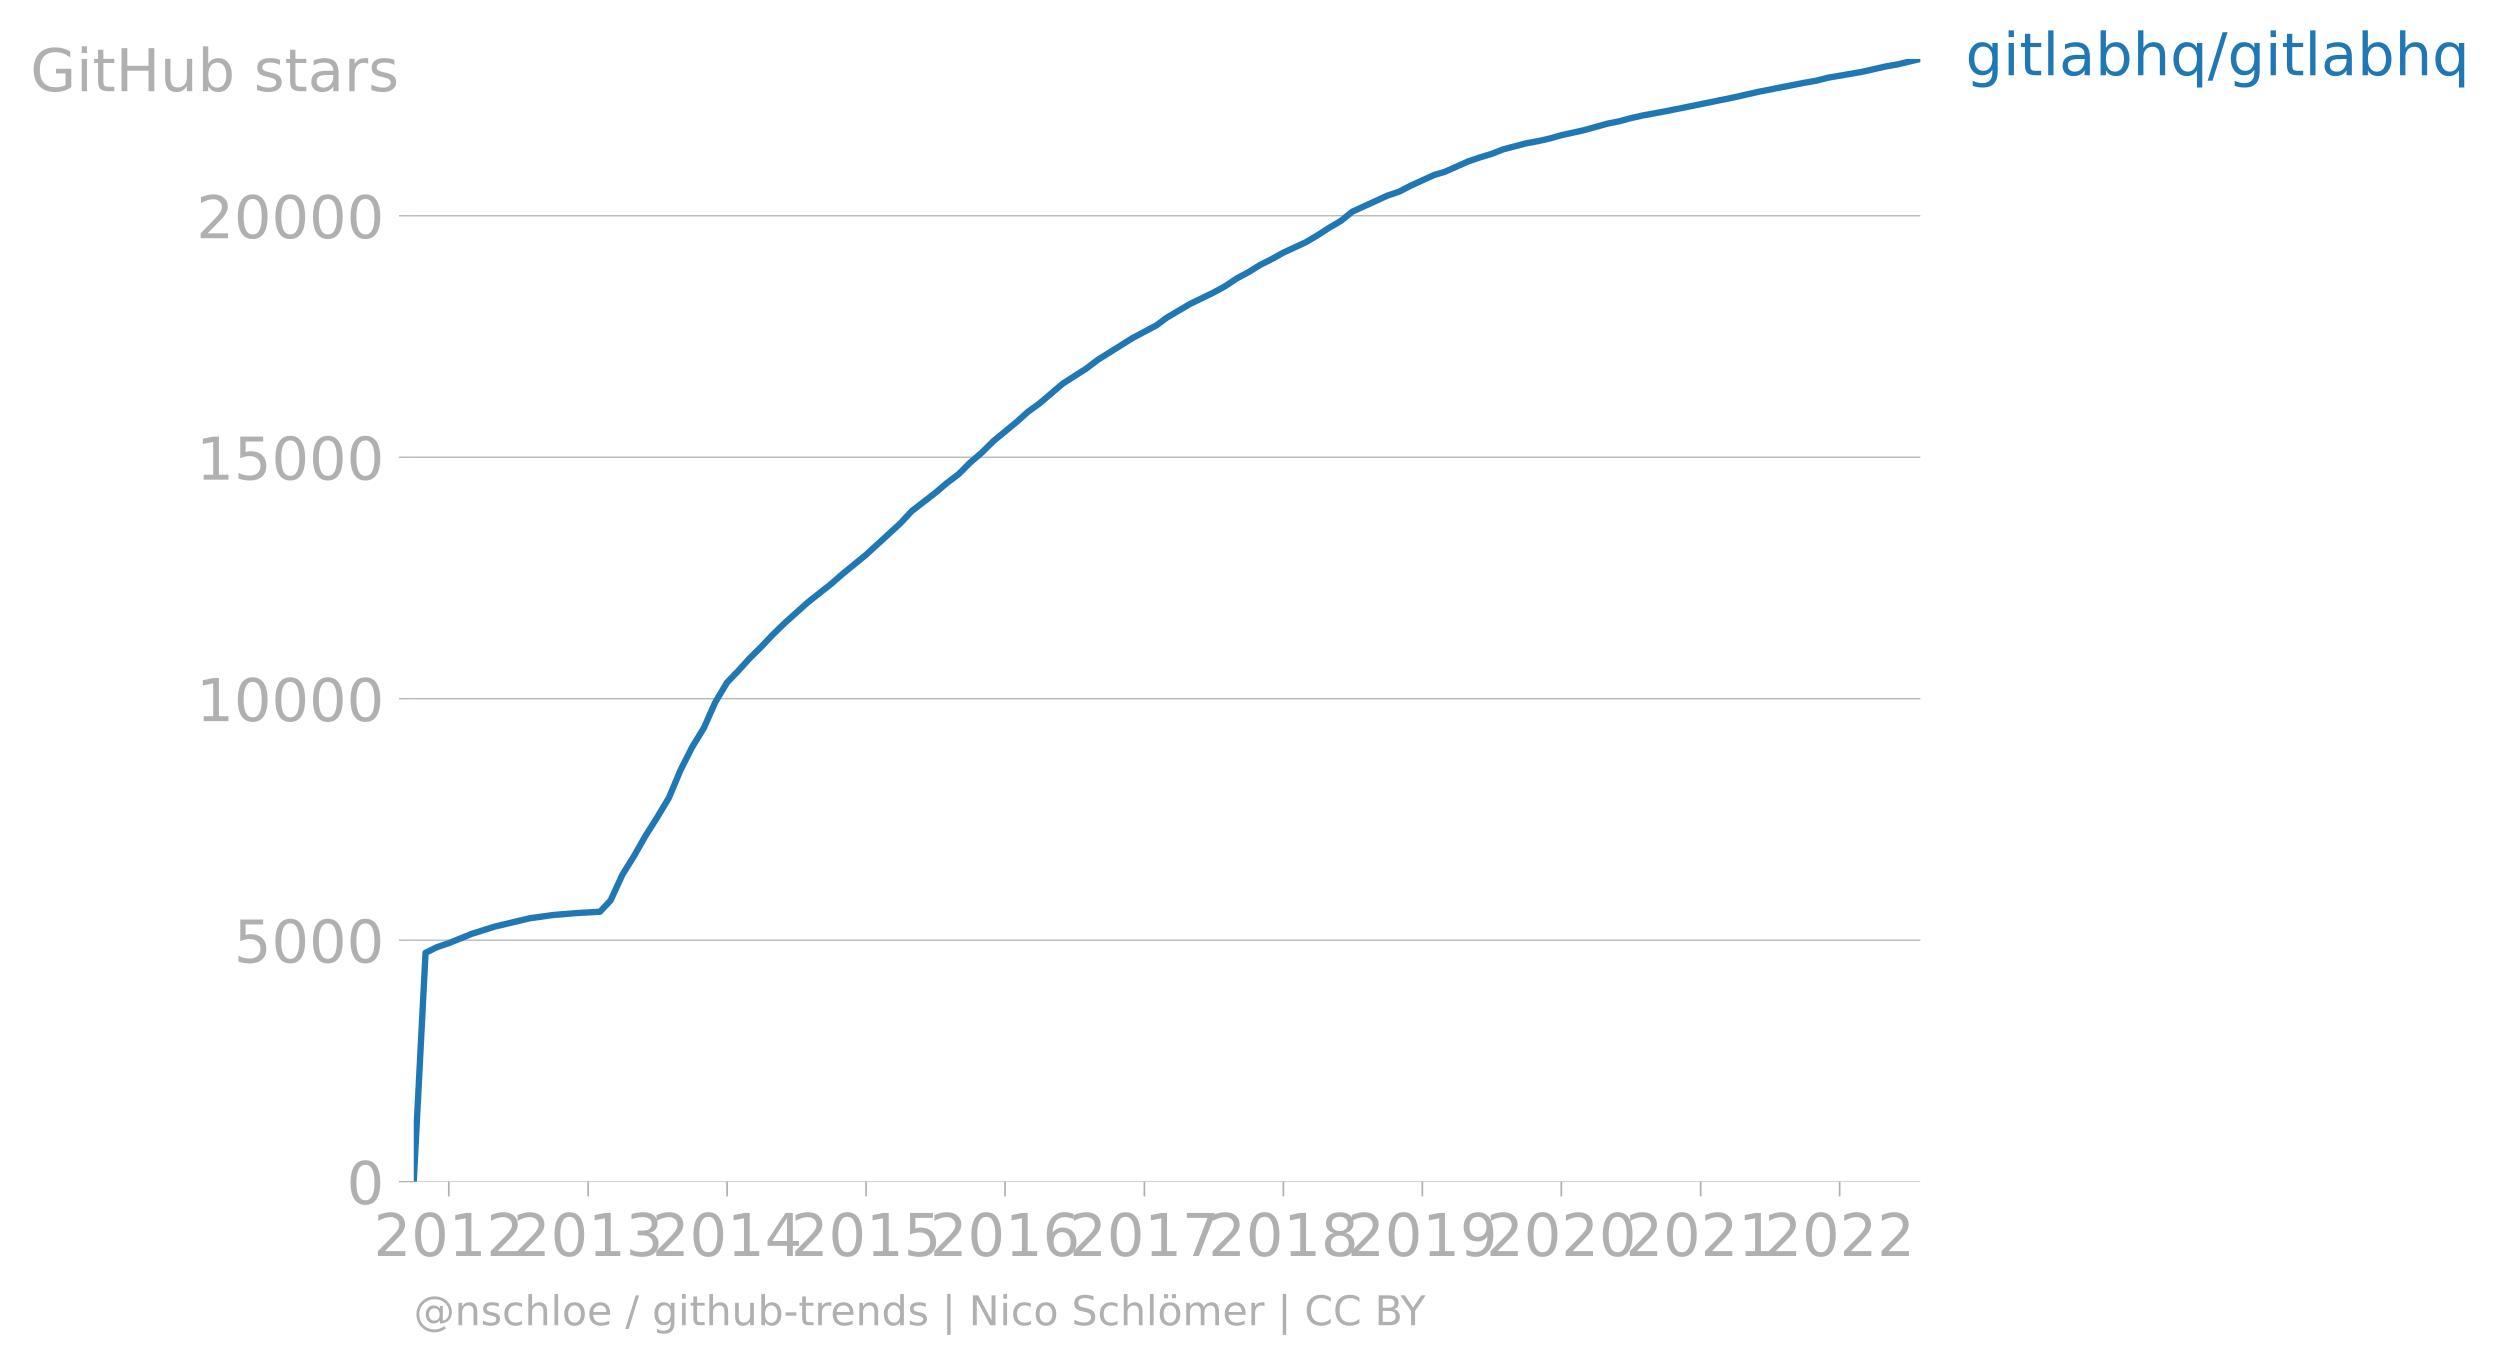
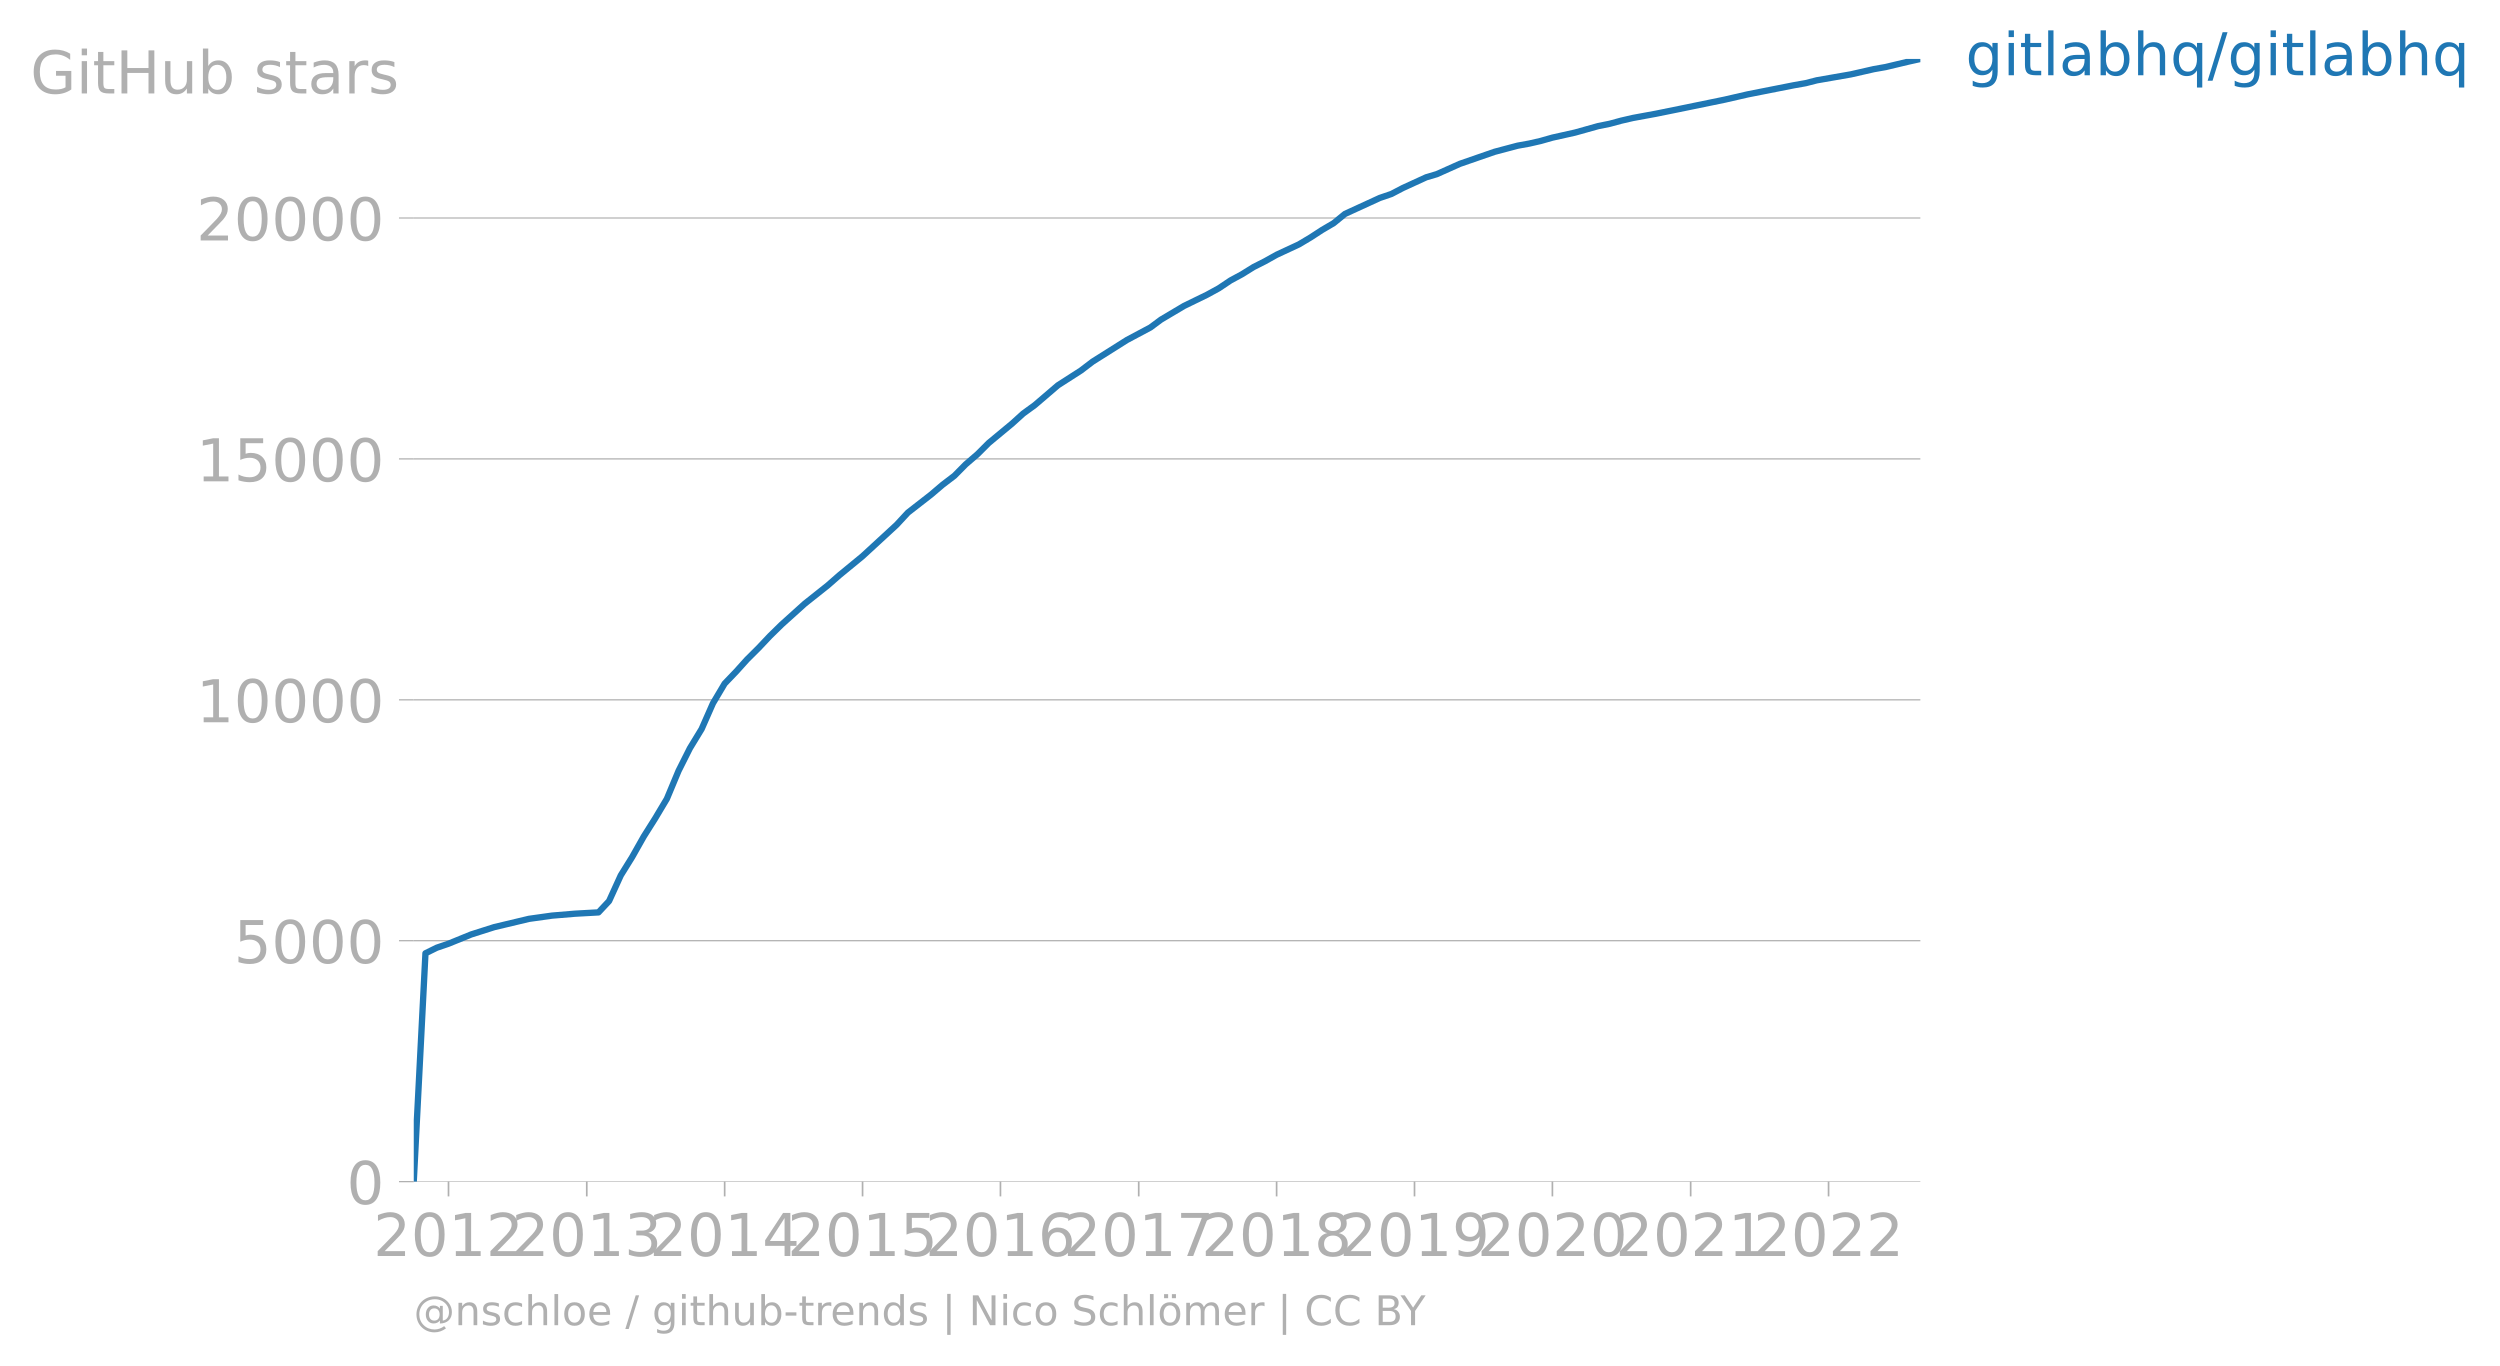
<svg xmlns="http://www.w3.org/2000/svg" xmlns:xlink="http://www.w3.org/1999/xlink" width="790.117" height="431.485" viewBox="0 0 592.588 323.614">
  <defs>
    <style>*{stroke-linejoin:round;stroke-linecap:butt}</style>
  </defs>
  <g id="figure_1">
    <path d="M0 323.614h592.588V0H0v323.614z" style="fill:none" id="patch_1" />
    <g id="axes_1">
      <path d="M98.073 280.087h357.12V13.975H98.073v266.112z" style="fill:none" id="patch_2" />
      <g id="matplotlib.axis_1">
        <g id="xtick_1">
          <g id="line2d_1">
            <defs>
-               <path id="m22fb0f5db0" d="M0 0v3.5" style="stroke:#b0b0b0;stroke-width:.4" />
-             </defs>
-             <use xlink:href="#m22fb0f5db0" x="106.376" y="280.087" style="fill:#b0b0b0;stroke:#b0b0b0;stroke-width:.4" />
-           </g>
-           <g style="fill:#b0b0b0" transform="matrix(.14 0 0 -.14 88.561 297.724)" id="text_1">
+               <path id="m2979d84000" d="M0 0v3.5" style="stroke:#b0b0b0;stroke-width:.4" />
+             </defs>
+             <use xlink:href="#m2979d84000" x="106.312" y="280.087" style="fill:#b0b0b0;stroke:#b0b0b0;stroke-width:.4" />
+           </g>
+           <g style="fill:#b0b0b0" transform="matrix(.14 0 0 -.14 88.497 297.724)" id="text_1">
            <defs>
              <path id="DejaVuSans-32" d="M1228 531h2203V0H469v531q359 372 979 998 621 627 780 809 303 340 423 576 121 236 121 464 0 372-261 606-261 235-680 235-297 0-627-103-329-103-704-313v638q381 153 712 231 332 78 607 78 725 0 1156-363 431-362 431-968 0-288-108-546-107-257-392-607-78-91-497-524-418-433-1181-1211z" transform="scale(.01563)" />
              <path id="DejaVuSans-30" d="M2034 4250q-487 0-733-480-245-479-245-1442 0-959 245-1439 246-480 733-480 491 0 736 480 246 480 246 1439 0 963-246 1442-245 480-736 480zm0 500q785 0 1199-621 414-620 414-1801 0-1178-414-1799Q2819-91 2034-91q-784 0-1198 620-414 621-414 1799 0 1181 414 1801 414 621 1198 621z" transform="scale(.01563)" />
              <path id="DejaVuSans-31" d="M794 531h1031v3560L703 3866v575l1116 225h631V531h1031V0H794v531z" transform="scale(.01563)" />
            </defs>
            <use xlink:href="#DejaVuSans-32" />
            <use xlink:href="#DejaVuSans-30" x="63.623" />
            <use xlink:href="#DejaVuSans-31" x="127.246" />
            <use xlink:href="#DejaVuSans-32" x="190.869" />
          </g>
        </g>
        <g id="xtick_2">
-           <use xlink:href="#m22fb0f5db0" x="139.408" y="280.087" style="fill:#b0b0b0;stroke:#b0b0b0;stroke-width:.4" id="line2d_2" />
-           <g style="fill:#b0b0b0" transform="matrix(.14 0 0 -.14 121.593 297.724)" id="text_2">
+           <use xlink:href="#m2979d84000" x="139.086" y="280.087" style="fill:#b0b0b0;stroke:#b0b0b0;stroke-width:.4" id="line2d_2" />
+           <g style="fill:#b0b0b0" transform="matrix(.14 0 0 -.14 121.271 297.724)" id="text_2">
            <defs>
              <path id="DejaVuSans-33" d="M2597 2516q453-97 707-404 255-306 255-756 0-690-475-1069Q2609-91 1734-91q-293 0-604 58T488 141v609q262-153 574-231 313-78 654-78 593 0 904 234t311 681q0 413-289 645-289 233-804 233h-544v519h569q465 0 712 186t247 536q0 359-255 551-254 193-729 193-260 0-557-57-297-56-653-174v562q360 100 674 150t592 50q719 0 1137-327 419-326 419-882 0-388-222-655t-631-370z" transform="scale(.01563)" />
            </defs>
            <use xlink:href="#DejaVuSans-32" />
            <use xlink:href="#DejaVuSans-30" x="63.623" />
            <use xlink:href="#DejaVuSans-31" x="127.246" />
            <use xlink:href="#DejaVuSans-33" x="190.869" />
          </g>
        </g>
        <g id="xtick_3">
-           <use xlink:href="#m22fb0f5db0" x="172.349" y="280.087" style="fill:#b0b0b0;stroke:#b0b0b0;stroke-width:.4" id="line2d_3" />
-           <g style="fill:#b0b0b0" transform="matrix(.14 0 0 -.14 154.534 297.724)" id="text_3">
+           <use xlink:href="#m2979d84000" x="171.772" y="280.087" style="fill:#b0b0b0;stroke:#b0b0b0;stroke-width:.4" id="line2d_3" />
+           <g style="fill:#b0b0b0" transform="matrix(.14 0 0 -.14 153.957 297.724)" id="text_3">
            <defs>
              <path id="DejaVuSans-34" d="M2419 4116 825 1625h1594v2491zm-166 550h794V1625h666v-525h-666V0h-628v1100H313v609l1940 2957z" transform="scale(.01563)" />
            </defs>
            <use xlink:href="#DejaVuSans-32" />
            <use xlink:href="#DejaVuSans-30" x="63.623" />
            <use xlink:href="#DejaVuSans-31" x="127.246" />
            <use xlink:href="#DejaVuSans-34" x="190.869" />
          </g>
        </g>
        <g id="xtick_4">
-           <use xlink:href="#m22fb0f5db0" x="205.29" y="280.087" style="fill:#b0b0b0;stroke:#b0b0b0;stroke-width:.4" id="line2d_4" />
-           <g style="fill:#b0b0b0" transform="matrix(.14 0 0 -.14 187.475 297.724)" id="text_4">
+           <use xlink:href="#m2979d84000" x="204.457" y="280.087" style="fill:#b0b0b0;stroke:#b0b0b0;stroke-width:.4" id="line2d_4" />
+           <g style="fill:#b0b0b0" transform="matrix(.14 0 0 -.14 186.642 297.724)" id="text_4">
            <defs>
              <path id="DejaVuSans-35" d="M691 4666h2478v-532H1269V2991q137 47 274 70 138 23 276 23 781 0 1237-428 457-428 457-1159 0-753-469-1171Q2575-91 1722-91q-294 0-599 50Q819 9 494 109v635q281-153 581-228t634-75q541 0 856 284 316 284 316 772 0 487-316 771-315 285-856 285-253 0-505-56-251-56-513-175v2344z" transform="scale(.01563)" />
            </defs>
            <use xlink:href="#DejaVuSans-32" />
            <use xlink:href="#DejaVuSans-30" x="63.623" />
            <use xlink:href="#DejaVuSans-31" x="127.246" />
            <use xlink:href="#DejaVuSans-35" x="190.869" />
          </g>
        </g>
        <g id="xtick_5">
-           <use xlink:href="#m22fb0f5db0" x="238.232" y="280.087" style="fill:#b0b0b0;stroke:#b0b0b0;stroke-width:.4" id="line2d_5" />
-           <g style="fill:#b0b0b0" transform="matrix(.14 0 0 -.14 220.417 297.724)" id="text_5">
+           <use xlink:href="#m2979d84000" x="237.142" y="280.087" style="fill:#b0b0b0;stroke:#b0b0b0;stroke-width:.4" id="line2d_5" />
+           <g style="fill:#b0b0b0" transform="matrix(.14 0 0 -.14 219.327 297.724)" id="text_5">
            <defs>
              <path id="DejaVuSans-36" d="M2113 2584q-425 0-674-291-248-290-248-796 0-503 248-796 249-292 674-292t673 292q248 293 248 796 0 506-248 796-248 291-673 291zm1253 1979v-575q-238 112-480 171-242 60-480 60-625 0-955-422-329-422-376-1275 184 272 462 417 279 145 613 145 703 0 1111-427 408-426 408-1160 0-719-425-1154Q2819-91 2113-91q-810 0-1238 620-428 621-428 1799 0 1106 525 1764t1409 658q238 0 480-47t505-140z" transform="scale(.01563)" />
            </defs>
            <use xlink:href="#DejaVuSans-32" />
            <use xlink:href="#DejaVuSans-30" x="63.623" />
            <use xlink:href="#DejaVuSans-31" x="127.246" />
            <use xlink:href="#DejaVuSans-36" x="190.869" />
          </g>
        </g>
        <g id="xtick_6">
-           <use xlink:href="#m22fb0f5db0" x="271.263" y="280.087" style="fill:#b0b0b0;stroke:#b0b0b0;stroke-width:.4" id="line2d_6" />
-           <g style="fill:#b0b0b0" transform="matrix(.14 0 0 -.14 253.448 297.724)" id="text_6">
+           <use xlink:href="#m2979d84000" x="269.917" y="280.087" style="fill:#b0b0b0;stroke:#b0b0b0;stroke-width:.4" id="line2d_6" />
+           <g style="fill:#b0b0b0" transform="matrix(.14 0 0 -.14 252.102 297.724)" id="text_6">
            <defs>
              <path id="DejaVuSans-37" d="M525 4666h3000v-269L1831 0h-659l1594 4134H525v532z" transform="scale(.01563)" />
            </defs>
            <use xlink:href="#DejaVuSans-32" />
            <use xlink:href="#DejaVuSans-30" x="63.623" />
            <use xlink:href="#DejaVuSans-31" x="127.246" />
            <use xlink:href="#DejaVuSans-37" x="190.869" />
          </g>
        </g>
        <g id="xtick_7">
-           <use xlink:href="#m22fb0f5db0" x="304.205" y="280.087" style="fill:#b0b0b0;stroke:#b0b0b0;stroke-width:.4" id="line2d_7" />
-           <g style="fill:#b0b0b0" transform="matrix(.14 0 0 -.14 286.39 297.724)" id="text_7">
+           <use xlink:href="#m2979d84000" x="302.602" y="280.087" style="fill:#b0b0b0;stroke:#b0b0b0;stroke-width:.4" id="line2d_7" />
+           <g style="fill:#b0b0b0" transform="matrix(.14 0 0 -.14 284.787 297.724)" id="text_7">
            <defs>
              <path id="DejaVuSans-38" d="M2034 2216q-450 0-708-241-257-241-257-662 0-422 257-663 258-241 708-241t709 242q260 243 260 662 0 421-258 662-257 241-711 241zm-631 268q-406 100-633 378-226 279-226 679 0 559 398 884 399 325 1092 325 697 0 1094-325t397-884q0-400-227-679-226-278-629-378 456-106 710-416 255-309 255-755 0-679-414-1042Q2806-91 2034-91q-771 0-1186 362-414 363-414 1042 0 446 256 755 257 310 713 416zm-231 997q0-362 226-565 227-203 636-203 407 0 636 203 230 203 230 565 0 363-230 566-229 203-636 203-409 0-636-203-226-203-226-566z" transform="scale(.01563)" />
            </defs>
            <use xlink:href="#DejaVuSans-32" />
            <use xlink:href="#DejaVuSans-30" x="63.623" />
            <use xlink:href="#DejaVuSans-31" x="127.246" />
            <use xlink:href="#DejaVuSans-38" x="190.869" />
          </g>
        </g>
        <g id="xtick_8">
-           <use xlink:href="#m22fb0f5db0" x="337.146" y="280.087" style="fill:#b0b0b0;stroke:#b0b0b0;stroke-width:.4" id="line2d_8" />
-           <g style="fill:#b0b0b0" transform="matrix(.14 0 0 -.14 319.33 297.724)" id="text_8">
+           <use xlink:href="#m2979d84000" x="335.287" y="280.087" style="fill:#b0b0b0;stroke:#b0b0b0;stroke-width:.4" id="line2d_8" />
+           <g style="fill:#b0b0b0" transform="matrix(.14 0 0 -.14 317.472 297.724)" id="text_8">
            <defs>
              <path id="DejaVuSans-39" d="M703 97v575q238-113 481-172 244-59 479-59 625 0 954 420 330 420 377 1277-181-269-460-413-278-144-615-144-700 0-1108 423-408 424-408 1159 0 718 425 1152 425 435 1131 435 810 0 1236-621 427-620 427-1801 0-1103-524-1761Q2575-91 1691-91q-238 0-482 47Q966 3 703 97zm1256 1978q425 0 673 290 249 291 249 798 0 503-249 795-248 292-673 292t-673-292q-248-292-248-795 0-507 248-798 248-290 673-290z" transform="scale(.01563)" />
            </defs>
            <use xlink:href="#DejaVuSans-32" />
            <use xlink:href="#DejaVuSans-30" x="63.623" />
            <use xlink:href="#DejaVuSans-31" x="127.246" />
            <use xlink:href="#DejaVuSans-39" x="190.869" />
          </g>
        </g>
        <g id="xtick_9">
-           <use xlink:href="#m22fb0f5db0" x="370.087" y="280.087" style="fill:#b0b0b0;stroke:#b0b0b0;stroke-width:.4" id="line2d_9" />
-           <g style="fill:#b0b0b0" transform="matrix(.14 0 0 -.14 352.272 297.724)" id="text_9">
+           <use xlink:href="#m2979d84000" x="367.973" y="280.087" style="fill:#b0b0b0;stroke:#b0b0b0;stroke-width:.4" id="line2d_9" />
+           <g style="fill:#b0b0b0" transform="matrix(.14 0 0 -.14 350.158 297.724)" id="text_9">
            <use xlink:href="#DejaVuSans-32" />
            <use xlink:href="#DejaVuSans-30" x="63.623" />
            <use xlink:href="#DejaVuSans-32" x="127.246" />
            <use xlink:href="#DejaVuSans-30" x="190.869" />
          </g>
        </g>
        <g id="xtick_10">
-           <use xlink:href="#m22fb0f5db0" x="403.119" y="280.087" style="fill:#b0b0b0;stroke:#b0b0b0;stroke-width:.4" id="line2d_10" />
-           <g style="fill:#b0b0b0" transform="matrix(.14 0 0 -.14 385.304 297.724)" id="text_10">
+           <use xlink:href="#m2979d84000" x="400.748" y="280.087" style="fill:#b0b0b0;stroke:#b0b0b0;stroke-width:.4" id="line2d_10" />
+           <g style="fill:#b0b0b0" transform="matrix(.14 0 0 -.14 382.933 297.724)" id="text_10">
            <use xlink:href="#DejaVuSans-32" />
            <use xlink:href="#DejaVuSans-30" x="63.623" />
            <use xlink:href="#DejaVuSans-32" x="127.246" />
            <use xlink:href="#DejaVuSans-31" x="190.869" />
          </g>
        </g>
        <g id="xtick_11">
-           <use xlink:href="#m22fb0f5db0" x="436.06" y="280.087" style="fill:#b0b0b0;stroke:#b0b0b0;stroke-width:.4" id="line2d_11" />
-           <g style="fill:#b0b0b0" transform="matrix(.14 0 0 -.14 418.245 297.724)" id="text_11">
+           <use xlink:href="#m2979d84000" x="433.433" y="280.087" style="fill:#b0b0b0;stroke:#b0b0b0;stroke-width:.4" id="line2d_11" />
+           <g style="fill:#b0b0b0" transform="matrix(.14 0 0 -.14 415.618 297.724)" id="text_11">
            <use xlink:href="#DejaVuSans-32" />
            <use xlink:href="#DejaVuSans-30" x="63.623" />
            <use xlink:href="#DejaVuSans-32" x="127.246" />
            <use xlink:href="#DejaVuSans-32" x="190.869" />
          </g>
        </g>
      </g>
      <g id="matplotlib.axis_2">
        <g id="ytick_1">
-           <path d="M98.073 280.087h357.12" clip-path="url(#p06a45eb735)" style="fill:none;stroke:#b0b0b0;stroke-width:.3;stroke-linecap:square" id="line2d_12" />
+           <path d="M98.073 280.087h357.12" clip-path="url(#p5bb4a2d2ae)" style="fill:none;stroke:#b0b0b0;stroke-width:.3;stroke-linecap:square" id="line2d_12" />
          <g id="line2d_13">
            <defs>
-               <path id="mec322b67b4" d="M0 0h-3.5" style="stroke:#b0b0b0;stroke-width:.3" />
-             </defs>
-             <use xlink:href="#mec322b67b4" x="98.073" y="280.087" style="fill:#b0b0b0;stroke:#b0b0b0;stroke-width:.3" />
+               <path id="ma39b17a186" d="M0 0h-3.5" style="stroke:#b0b0b0;stroke-width:.3" />
+             </defs>
+             <use xlink:href="#ma39b17a186" x="98.073" y="280.087" style="fill:#b0b0b0;stroke:#b0b0b0;stroke-width:.3" />
          </g>
          <use xlink:href="#DejaVuSans-30" style="fill:#b0b0b0" transform="matrix(.14 0 0 -.14 82.166 285.406)" id="text_12" />
        </g>
        <g id="ytick_2">
-           <path d="M98.073 222.85h357.12" clip-path="url(#p06a45eb735)" style="fill:none;stroke:#b0b0b0;stroke-width:.3;stroke-linecap:square" id="line2d_14" />
-           <use xlink:href="#mec322b67b4" x="98.073" y="222.851" style="fill:#b0b0b0;stroke:#b0b0b0;stroke-width:.3" id="line2d_15" />
-           <g style="fill:#b0b0b0" transform="matrix(.14 0 0 -.14 55.443 228.17)" id="text_13">
+           <path d="M98.073 222.984h357.12" clip-path="url(#p5bb4a2d2ae)" style="fill:none;stroke:#b0b0b0;stroke-width:.3;stroke-linecap:square" id="line2d_14" />
+           <use xlink:href="#ma39b17a186" x="98.073" y="222.984" style="fill:#b0b0b0;stroke:#b0b0b0;stroke-width:.3" id="line2d_15" />
+           <g style="fill:#b0b0b0" transform="matrix(.14 0 0 -.14 55.443 228.302)" id="text_13">
            <use xlink:href="#DejaVuSans-35" />
            <use xlink:href="#DejaVuSans-30" x="63.623" />
            <use xlink:href="#DejaVuSans-30" x="127.246" />
            <use xlink:href="#DejaVuSans-30" x="190.869" />
          </g>
        </g>
        <g id="ytick_3">
-           <path d="M98.073 165.615h357.12" clip-path="url(#p06a45eb735)" style="fill:none;stroke:#b0b0b0;stroke-width:.3;stroke-linecap:square" id="line2d_16" />
-           <use xlink:href="#mec322b67b4" x="98.073" y="165.615" style="fill:#b0b0b0;stroke:#b0b0b0;stroke-width:.3" id="line2d_17" />
-           <g style="fill:#b0b0b0" transform="matrix(.14 0 0 -.14 46.536 170.934)" id="text_14">
+           <path d="M98.073 165.88h357.12" clip-path="url(#p5bb4a2d2ae)" style="fill:none;stroke:#b0b0b0;stroke-width:.3;stroke-linecap:square" id="line2d_16" />
+           <use xlink:href="#ma39b17a186" x="98.073" y="165.88" style="fill:#b0b0b0;stroke:#b0b0b0;stroke-width:.3" id="line2d_17" />
+           <g style="fill:#b0b0b0" transform="matrix(.14 0 0 -.14 46.536 171.2)" id="text_14">
            <use xlink:href="#DejaVuSans-31" />
            <use xlink:href="#DejaVuSans-30" x="63.623" />
            <use xlink:href="#DejaVuSans-30" x="127.246" />
            <use xlink:href="#DejaVuSans-30" x="190.869" />
            <use xlink:href="#DejaVuSans-30" x="254.492" />
          </g>
        </g>
        <g id="ytick_4">
-           <path d="M98.073 108.38h357.12" clip-path="url(#p06a45eb735)" style="fill:none;stroke:#b0b0b0;stroke-width:.3;stroke-linecap:square" id="line2d_18" />
-           <use xlink:href="#mec322b67b4" x="98.073" y="108.379" style="fill:#b0b0b0;stroke:#b0b0b0;stroke-width:.3" id="line2d_19" />
-           <g style="fill:#b0b0b0" transform="matrix(.14 0 0 -.14 46.536 113.698)" id="text_15">
+           <path d="M98.073 108.777h357.12" clip-path="url(#p5bb4a2d2ae)" style="fill:none;stroke:#b0b0b0;stroke-width:.3;stroke-linecap:square" id="line2d_18" />
+           <use xlink:href="#ma39b17a186" x="98.073" y="108.777" style="fill:#b0b0b0;stroke:#b0b0b0;stroke-width:.3" id="line2d_19" />
+           <g style="fill:#b0b0b0" transform="matrix(.14 0 0 -.14 46.536 114.096)" id="text_15">
            <use xlink:href="#DejaVuSans-31" />
            <use xlink:href="#DejaVuSans-35" x="63.623" />
            <use xlink:href="#DejaVuSans-30" x="127.246" />
            <use xlink:href="#DejaVuSans-30" x="190.869" />
            <use xlink:href="#DejaVuSans-30" x="254.492" />
          </g>
        </g>
        <g id="ytick_5">
-           <path d="M98.073 51.144h357.12" clip-path="url(#p06a45eb735)" style="fill:none;stroke:#b0b0b0;stroke-width:.3;stroke-linecap:square" id="line2d_20" />
-           <use xlink:href="#mec322b67b4" x="98.073" y="51.144" style="fill:#b0b0b0;stroke:#b0b0b0;stroke-width:.3" id="line2d_21" />
-           <g style="fill:#b0b0b0" transform="matrix(.14 0 0 -.14 46.536 56.463)" id="text_16">
+           <path d="M98.073 51.674h357.12" clip-path="url(#p5bb4a2d2ae)" style="fill:none;stroke:#b0b0b0;stroke-width:.3;stroke-linecap:square" id="line2d_20" />
+           <use xlink:href="#ma39b17a186" x="98.073" y="51.674" style="fill:#b0b0b0;stroke:#b0b0b0;stroke-width:.3" id="line2d_21" />
+           <g style="fill:#b0b0b0" transform="matrix(.14 0 0 -.14 46.536 56.993)" id="text_16">
            <use xlink:href="#DejaVuSans-32" />
            <use xlink:href="#DejaVuSans-30" x="63.623" />
            <use xlink:href="#DejaVuSans-30" x="127.246" />
            <use xlink:href="#DejaVuSans-30" x="190.869" />
            <use xlink:href="#DejaVuSans-30" x="254.492" />
          </g>
        </g>
-         <g style="fill:#b0b0b0" transform="matrix(.14 0 0 -.14 7.2 21.62)" id="text_17">
+         <g style="fill:#b0b0b0" transform="matrix(.14 0 0 -.14 7.2 22.151)" id="text_17">
          <defs>
            <path id="DejaVuSans-47" d="M3809 666v1253H2778v519h1656V434q-365-259-806-392-440-133-940-133-1094 0-1712 639-617 640-617 1780 0 1144 617 1783 618 639 1712 639 456 0 867-113 411-112 758-331v-672q-350 297-744 447t-828 150q-857 0-1287-478-429-478-429-1425 0-944 429-1422 430-478 1287-478 334 0 596 58 263 58 472 180z" transform="scale(.01563)" />
            <path id="DejaVuSans-69" d="M603 3500h575V0H603v3500zm0 1363h575v-729H603v729z" transform="scale(.01563)" />
            <path id="DejaVuSans-74" d="M1172 4494v-994h1184v-447H1172V1153q0-428 117-550t477-122h590V0h-590q-666 0-919 248-253 249-253 905v1900H172v447h422v994h578z" transform="scale(.01563)" />
            <path id="DejaVuSans-48" d="M628 4666h631V2753h2294v1913h631V0h-631v2222H1259V0H628v4666z" transform="scale(.01563)" />
            <path id="DejaVuSans-75" d="M544 1381v2119h575V1403q0-497 193-746 194-248 582-248 465 0 735 297 271 297 271 810v1984h575V0h-575v538q-209-319-486-474-276-155-642-155-603 0-916 375-312 375-312 1097zm1447 2203z" transform="scale(.01563)" />
            <path id="DejaVuSans-62" d="M3116 1747q0 634-261 995t-717 361q-457 0-718-361t-261-995q0-634 261-995t718-361q456 0 717 361t261 995zM1159 2969q182 312 458 463 277 152 661 152 638 0 1036-506 399-506 399-1331T3314 415Q2916-91 2278-91q-384 0-661 152-276 152-458 464V0H581v4863h578V2969z" transform="scale(.01563)" />
            <path id="DejaVuSans-73" d="M2834 3397v-544q-243 125-506 187-262 63-544 63-428 0-642-131t-214-394q0-200 153-314t616-217l197-44q612-131 870-370t258-667q0-488-386-773Q2250-91 1575-91q-281 0-586 55T347 128v594q319-166 628-249 309-82 613-82 406 0 624 139 219 139 219 392 0 234-158 359-157 125-692 241l-200 47q-534 112-772 345-237 233-237 639 0 494 350 762 350 269 994 269 318 0 599-47 282-46 519-140z" transform="scale(.01563)" />
            <path id="DejaVuSans-61" d="M2194 1759q-697 0-966-159t-269-544q0-306 202-486 202-179 548-179 479 0 768 339t289 901v128h-572zm1147 238V0h-575v531q-197-318-491-470T1556-91q-537 0-855 302-317 302-317 808 0 590 395 890 396 300 1180 300h807v57q0 397-261 614t-733 217q-300 0-585-72-284-72-546-216v532q315 122 612 182 297 61 578 61 760 0 1135-394 375-393 375-1193z" transform="scale(.01563)" />
            <path id="DejaVuSans-72" d="M2631 2963q-97 56-211 82-114 27-251 27-488 0-749-317t-261-911V0H581v3500h578v-544q182 319 472 473 291 155 707 155 59 0 131-8 72-7 159-23l3-590z" transform="scale(.01563)" />
          </defs>
          <use xlink:href="#DejaVuSans-47" />
          <use xlink:href="#DejaVuSans-69" x="77.49" />
          <use xlink:href="#DejaVuSans-74" x="105.273" />
          <use xlink:href="#DejaVuSans-48" x="144.482" />
          <use xlink:href="#DejaVuSans-75" x="219.678" />
          <use xlink:href="#DejaVuSans-62" x="283.057" />
          <use xlink:href="#DejaVuSans-20" x="346.533" />
          <use xlink:href="#DejaVuSans-73" x="378.32" />
          <use xlink:href="#DejaVuSans-74" x="430.42" />
          <use xlink:href="#DejaVuSans-61" x="469.629" />
          <use xlink:href="#DejaVuSans-72" x="530.908" />
          <use xlink:href="#DejaVuSans-73" x="572.021" />
        </g>
      </g>
-       <path d="m98.073 280.087 2.798-54.248 2.707-1.328 2.798-.95 5.415-2.198 5.505-1.74 8.303-1.97 5.506-.766 5.505-.458 5.595-.309 2.527-2.69 2.798-6.101 2.708-4.339 2.797-4.922 2.708-4.27 2.798-4.659 2.798-6.662 2.707-5.357 2.798-4.568 2.707-6.113 2.798-4.682 2.798-2.907 2.527-2.793 2.798-2.77 2.707-2.85 2.798-2.725 5.505-4.934 5.505-4.35 2.798-2.438 5.505-4.499 8.123-7.44 2.707-2.908 5.506-4.258 2.797-2.37 2.798-2.118 2.708-2.724 2.797-2.393 2.708-2.69 5.595-4.613 2.618-2.358 2.797-2.026 5.506-4.693 5.505-3.515 2.798-2.117 8.212-5.152 5.596-2.964 2.527-1.866 5.505-3.251 5.506-2.668 2.797-1.522 2.798-1.866 2.708-1.454 2.797-1.728 2.708-1.362 2.798-1.557 5.324-2.461 2.798-1.66 2.708-1.752 2.797-1.637 2.708-2.197 8.303-3.79 2.798-.95 2.707-1.408 5.596-2.552 2.527-.744 5.505-2.45 2.798-.962 2.707-.812 2.798-1.088 5.505-1.454 2.798-.503 2.707-.618 2.798-.79 5.415-1.202 5.505-1.534 2.798-.561 2.708-.733 2.797-.64 5.506-1.008 5.505-1.11 10.92-2.233 5.506-1.259 11.01-2.163 2.798-.493 2.707-.686 8.123-1.408 5.505-1.248 2.798-.492 5.505-1.305h0" clip-path="url(#p06a45eb735)" style="fill:none;stroke:#1f77b4;stroke-width:1.5;stroke-linecap:square" id="line2d_22" />
+       <path d="m98.073 280.087 2.776-54.123 2.687-1.324 2.776-.948 5.373-2.193 5.462-1.736 8.238-1.964 5.463-.766 5.462-.456 5.552-.309 2.508-2.684 2.776-6.087 2.686-4.328 2.776-4.911 2.687-4.26 2.776-4.648 2.776-6.647 2.686-5.345 2.776-4.557 2.687-6.098 2.776-4.671 2.776-2.901 2.507-2.787 2.776-2.764 2.686-2.843 2.777-2.718 5.462-4.923 5.462-4.34 2.776-2.432 5.463-4.488 8.06-7.424 2.686-2.9 5.462-4.25 2.776-2.363 2.776-2.113 2.687-2.718 2.776-2.387 2.686-2.684 5.552-4.602 2.597-2.353 2.776-2.022 5.463-4.682 5.462-3.506 2.776-2.113 8.149-5.14 5.552-2.957 2.507-1.862 5.463-3.243 5.462-2.661 2.776-1.52 2.776-1.86 2.687-1.451 2.776-1.725 2.686-1.359 2.776-1.553 5.284-2.455 2.776-1.656 2.686-1.748 2.776-1.633 2.687-2.193 8.238-3.78 2.776-.948 2.686-1.404 5.552-2.547 2.508-.743 5.462-2.444 8.239-2.855 5.462-1.45 2.776-.503 2.687-.616 2.776-.788 5.373-1.2 5.462-1.53 2.776-.56 2.687-.73 2.776-.64 5.462-1.005 5.463-1.108 10.835-2.227 5.462-1.256 10.925-2.159 2.776-.49 2.687-.686 8.06-1.405 5.462-1.245 2.776-.49 5.462-1.303 2.776-.616h0" clip-path="url(#p5bb4a2d2ae)" style="fill:none;stroke:#1f77b4;stroke-width:1.5;stroke-linecap:square" id="line2d_22" />
      <g style="fill:#1f77b4" transform="matrix(.14 0 0 -.14 465.907 17.838)" id="text_18">
        <defs>
          <path id="DejaVuSans-67" d="M2906 1791q0 625-258 968-257 344-723 344-462 0-720-344-258-343-258-968 0-622 258-966t720-344q466 0 723 344 258 344 258 966zm575-1357q0-893-397-1329-396-436-1215-436-303 0-572 45t-522 139v559q253-137 500-202 247-66 503-66 566 0 847 295t281 892v285q-178-310-456-463T1784 0Q1141 0 747 490 353 981 353 1791q0 812 394 1302 394 491 1037 491 388 0 666-153t456-462v531h575V434z" transform="scale(.01563)" />
          <path id="DejaVuSans-6c" d="M603 4863h575V0H603v4863z" transform="scale(.01563)" />
          <path id="DejaVuSans-68" d="M3513 2113V0h-575v2094q0 497-194 743-194 247-581 247-466 0-735-297-269-296-269-809V0H581v4863h578V2956q207 316 486 472 280 156 646 156 603 0 912-373 310-373 310-1098z" transform="scale(.01563)" />
          <path id="DejaVuSans-71" d="M947 1747q0-634 261-995t717-361q456 0 718 361 263 361 263 995t-263 995q-262 361-718 361t-717-361q-261-361-261-995zM2906 525q-181-312-458-464-276-152-664-152-634 0-1033 506-398 507-398 1332t398 1331q399 506 1033 506 388 0 664-152 277-151 458-463v531h575v-4831h-575V525z" transform="scale(.01563)" />
          <path id="DejaVuSans-2f" d="M1625 4666h531L531-594H0l1625 5260z" transform="scale(.01563)" />
        </defs>
        <use xlink:href="#DejaVuSans-67" />
        <use xlink:href="#DejaVuSans-69" x="63.477" />
        <use xlink:href="#DejaVuSans-74" x="91.26" />
        <use xlink:href="#DejaVuSans-6c" x="130.469" />
        <use xlink:href="#DejaVuSans-61" x="158.252" />
        <use xlink:href="#DejaVuSans-62" x="219.531" />
        <use xlink:href="#DejaVuSans-68" x="283.008" />
        <use xlink:href="#DejaVuSans-71" x="346.387" />
        <use xlink:href="#DejaVuSans-2f" x="409.863" />
        <use xlink:href="#DejaVuSans-67" x="443.555" />
        <use xlink:href="#DejaVuSans-69" x="507.031" />
        <use xlink:href="#DejaVuSans-74" x="534.814" />
        <use xlink:href="#DejaVuSans-6c" x="574.023" />
        <use xlink:href="#DejaVuSans-61" x="601.807" />
        <use xlink:href="#DejaVuSans-62" x="663.086" />
        <use xlink:href="#DejaVuSans-68" x="726.563" />
        <use xlink:href="#DejaVuSans-71" x="789.941" />
      </g>
      <g style="fill:#b0b0b0" transform="matrix(.09716 0 0 -.09716 98.073 314.123)" id="text_19">
        <defs>
          <path id="DejaVuSans-40" d="M2381 1678q0-447 222-702 222-254 610-254 384 0 604 256 221 256 221 700 0 438-225 695-225 258-607 258-378 0-602-256-223-256-223-697zm1703-934q-187-241-429-355t-564-114q-538 0-874 389t-336 1014q0 625 337 1015 338 391 873 391 322 0 565-117 244-117 428-354v409h447V722q457 69 714 417 258 349 258 902 0 334-99 628-98 294-298 544-325 409-792 626t-1017 217q-384 0-738-102-353-101-653-301-490-319-767-836-276-517-276-1120 0-497 179-932 180-434 521-765 328-325 759-495 431-171 922-171 403 0 792 136t714 389l281-347q-390-303-851-464t-936-161q-578 0-1091 205-512 205-912 595Q841 78 631 592q-209 514-209 1105 0 569 212 1084 213 516 607 907 403 396 931 607t1119 211q662 0 1229-272 568-271 952-771 234-307 357-666 124-359 124-744 0-822-497-1297T4084 263v481z" transform="scale(.01563)" />
          <path id="DejaVuSans-6e" d="M3513 2113V0h-575v2094q0 497-194 743-194 247-581 247-466 0-735-297-269-296-269-809V0H581v3500h578v-544q207 316 486 472 280 156 646 156 603 0 912-373 310-373 310-1098z" transform="scale(.01563)" />
          <path id="DejaVuSans-63" d="M3122 3366v-538q-244 135-489 202t-495 67q-560 0-870-355-309-354-309-995t309-996q310-354 870-354 250 0 495 67t489 202V134Q2881 22 2623-34q-257-57-548-57-791 0-1257 497-465 497-465 1341 0 856 470 1346 471 491 1290 491 265 0 518-55 253-54 491-163z" transform="scale(.01563)" />
          <path id="DejaVuSans-6f" d="M1959 3097q-462 0-731-361t-269-989q0-628 267-989 268-361 733-361 460 0 728 362 269 363 269 988 0 622-269 986-268 364-728 364zm0 487q750 0 1178-488 429-487 429-1349 0-859-429-1349Q2709-91 1959-91q-753 0-1180 489-426 490-426 1349 0 862 426 1349 427 488 1180 488z" transform="scale(.01563)" />
          <path id="DejaVuSans-65" d="M3597 1894v-281H953q38-594 358-905t892-311q331 0 642 81t618 244V178Q3153 47 2828-22t-659-69q-838 0-1327 487-489 488-489 1320 0 859 464 1363 464 505 1252 505 706 0 1117-455 411-454 411-1235zm-575 169q-6 471-264 752-258 282-683 282-481 0-770-272t-333-766l2050 4z" transform="scale(.01563)" />
          <path id="DejaVuSans-2d" d="M313 2009h1684v-512H313v512z" transform="scale(.01563)" />
          <path id="DejaVuSans-64" d="M2906 2969v1894h575V0h-575v525q-181-312-458-464-276-152-664-152-634 0-1033 506-398 507-398 1332t398 1331q399 506 1033 506 388 0 664-152 277-151 458-463zM947 1747q0-634 261-995t717-361q456 0 718 361 263 361 263 995t-263 995q-262 361-718 361t-717-361q-261-361-261-995z" transform="scale(.01563)" />
          <path id="DejaVuSans-7c" d="M1344 4891v-6400H813v6400h531z" transform="scale(.01563)" />
          <path id="DejaVuSans-4e" d="M628 4666h850L3547 763v3903h612V0h-850L1241 3903V0H628v4666z" transform="scale(.01563)" />
          <path id="DejaVuSans-53" d="M3425 4513v-616q-359 172-678 256-319 85-616 85-515 0-795-200t-280-569q0-310 186-468 186-157 705-254l381-78q706-135 1042-474t336-907q0-679-455-1029Q2797-91 1919-91q-331 0-705 75-373 75-773 222v650q384-215 753-325 369-109 725-109 540 0 834 212 294 213 294 607 0 343-211 537t-692 291l-385 75q-706 140-1022 440-315 300-315 835 0 619 436 975t1201 356q329 0 669-60 341-59 697-177z" transform="scale(.01563)" />
          <path id="DejaVuSans-f6" d="M1959 3097q-462 0-731-361t-269-989q0-628 267-989 268-361 733-361 460 0 728 362 269 363 269 988 0 622-269 986-268 364-728 364zm0 487q750 0 1178-488 429-487 429-1349 0-859-429-1349Q2709-91 1959-91q-753 0-1180 489-426 490-426 1349 0 862 426 1349 427 488 1180 488zm295 1266h634v-631h-634v631zm-1222 0h634v-631h-634v631z" transform="scale(.01563)" />
          <path id="DejaVuSans-6d" d="M3328 2828q216 388 516 572t706 184q547 0 844-383 297-382 297-1088V0h-578v2094q0 503-179 746-178 244-543 244-447 0-707-297-259-296-259-809V0h-578v2094q0 506-178 748t-550 242q-441 0-701-298-259-298-259-808V0H581v3500h578v-544q197 322 472 475t653 153q382 0 649-194 267-193 395-562z" transform="scale(.01563)" />
          <path id="DejaVuSans-43" d="M4122 4306v-665q-319 297-680 443-361 147-767 147-800 0-1225-489t-425-1414q0-922 425-1411t1225-489q406 0 767 147t680 444V359q-331-225-702-338-370-112-782-112-1060 0-1670 648-609 649-609 1771 0 1125 609 1773 610 649 1670 649 418 0 788-111 371-111 696-333z" transform="scale(.01563)" />
          <path id="DejaVuSans-42" d="M1259 2228V519h1013q509 0 754 211 246 211 246 645 0 438-246 645-245 208-754 208H1259zm0 1919V2741h935q462 0 688 173 227 174 227 530 0 353-227 528-226 175-688 175h-935zm-631 519h1613q722 0 1112-300 391-300 391-853 0-429-200-682t-588-315q466-100 724-418 258-317 258-792 0-625-425-966Q3088 0 2303 0H628v4666z" transform="scale(.01563)" />
          <path id="DejaVuSans-59" d="M-13 4666h679l1293-1919 1285 1919h678L2272 2222V0h-634v2222L-13 4666z" transform="scale(.01563)" />
        </defs>
        <use xlink:href="#DejaVuSans-40" />
        <use xlink:href="#DejaVuSans-6e" x="100" />
        <use xlink:href="#DejaVuSans-73" x="163.379" />
        <use xlink:href="#DejaVuSans-63" x="215.479" />
        <use xlink:href="#DejaVuSans-68" x="270.459" />
        <use xlink:href="#DejaVuSans-6c" x="333.838" />
        <use xlink:href="#DejaVuSans-6f" x="361.621" />
        <use xlink:href="#DejaVuSans-65" x="422.803" />
        <use xlink:href="#DejaVuSans-20" x="484.326" />
        <use xlink:href="#DejaVuSans-2f" x="516.113" />
        <use xlink:href="#DejaVuSans-20" x="549.805" />
        <use xlink:href="#DejaVuSans-67" x="581.592" />
        <use xlink:href="#DejaVuSans-69" x="645.068" />
        <use xlink:href="#DejaVuSans-74" x="672.852" />
        <use xlink:href="#DejaVuSans-68" x="712.061" />
        <use xlink:href="#DejaVuSans-75" x="775.439" />
        <use xlink:href="#DejaVuSans-62" x="838.818" />
        <use xlink:href="#DejaVuSans-2d" x="902.295" />
        <use xlink:href="#DejaVuSans-74" x="938.379" />
        <use xlink:href="#DejaVuSans-72" x="977.588" />
        <use xlink:href="#DejaVuSans-65" x="1016.451" />
        <use xlink:href="#DejaVuSans-6e" x="1077.975" />
        <use xlink:href="#DejaVuSans-64" x="1141.354" />
        <use xlink:href="#DejaVuSans-73" x="1204.83" />
        <use xlink:href="#DejaVuSans-20" x="1256.93" />
        <use xlink:href="#DejaVuSans-7c" x="1288.717" />
        <use xlink:href="#DejaVuSans-20" x="1322.408" />
        <use xlink:href="#DejaVuSans-4e" x="1354.195" />
        <use xlink:href="#DejaVuSans-69" x="1429" />
        <use xlink:href="#DejaVuSans-63" x="1456.783" />
        <use xlink:href="#DejaVuSans-6f" x="1511.764" />
        <use xlink:href="#DejaVuSans-20" x="1572.945" />
        <use xlink:href="#DejaVuSans-53" x="1604.732" />
        <use xlink:href="#DejaVuSans-63" x="1668.209" />
        <use xlink:href="#DejaVuSans-68" x="1723.189" />
        <use xlink:href="#DejaVuSans-6c" x="1786.568" />
        <use xlink:href="#DejaVuSans-f6" x="1814.352" />
        <use xlink:href="#DejaVuSans-6d" x="1875.533" />
        <use xlink:href="#DejaVuSans-65" x="1972.945" />
        <use xlink:href="#DejaVuSans-72" x="2034.469" />
        <use xlink:href="#DejaVuSans-20" x="2075.582" />
        <use xlink:href="#DejaVuSans-7c" x="2107.369" />
        <use xlink:href="#DejaVuSans-20" x="2141.061" />
        <use xlink:href="#DejaVuSans-43" x="2172.848" />
        <use xlink:href="#DejaVuSans-43" x="2242.672" />
        <use xlink:href="#DejaVuSans-20" x="2312.496" />
        <use xlink:href="#DejaVuSans-42" x="2344.283" />
        <use xlink:href="#DejaVuSans-59" x="2407.387" />
      </g>
    </g>
  </g>
  <defs>
-     <clipPath id="p06a45eb735">
+     <clipPath id="p5bb4a2d2ae">
      <path d="M98.073 13.975h357.12v266.112H98.073z" />
    </clipPath>
  </defs>
</svg>
